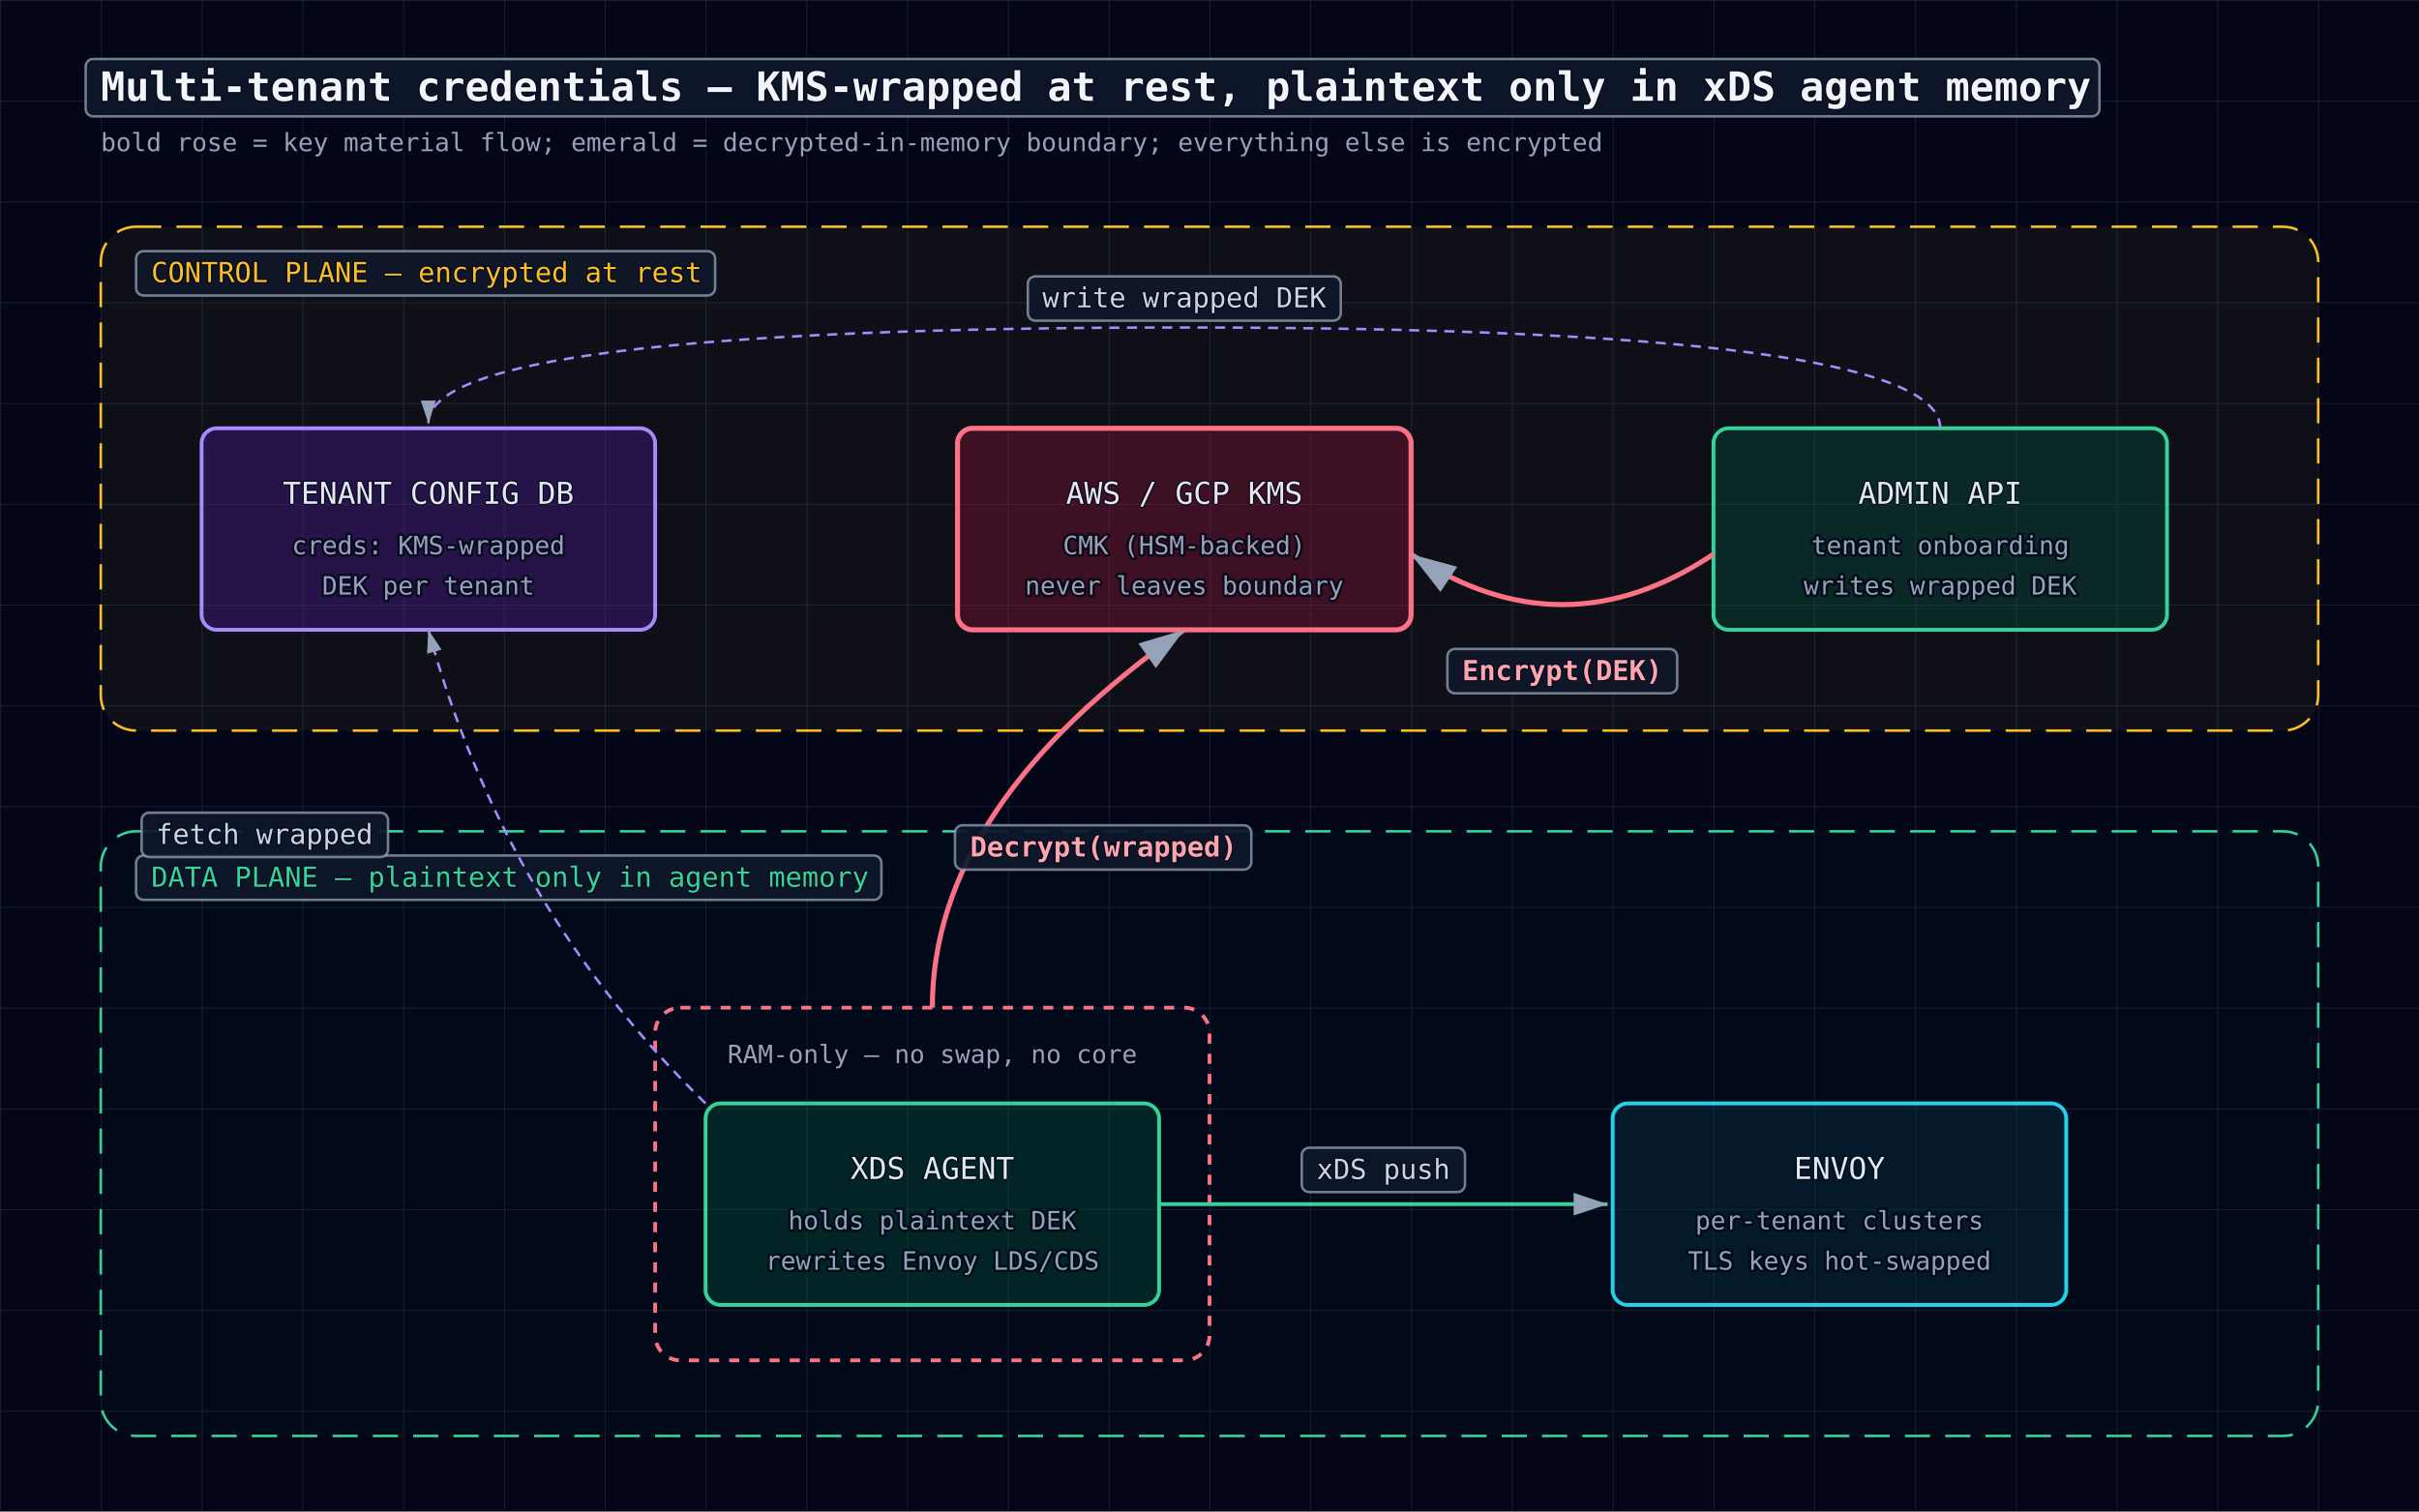
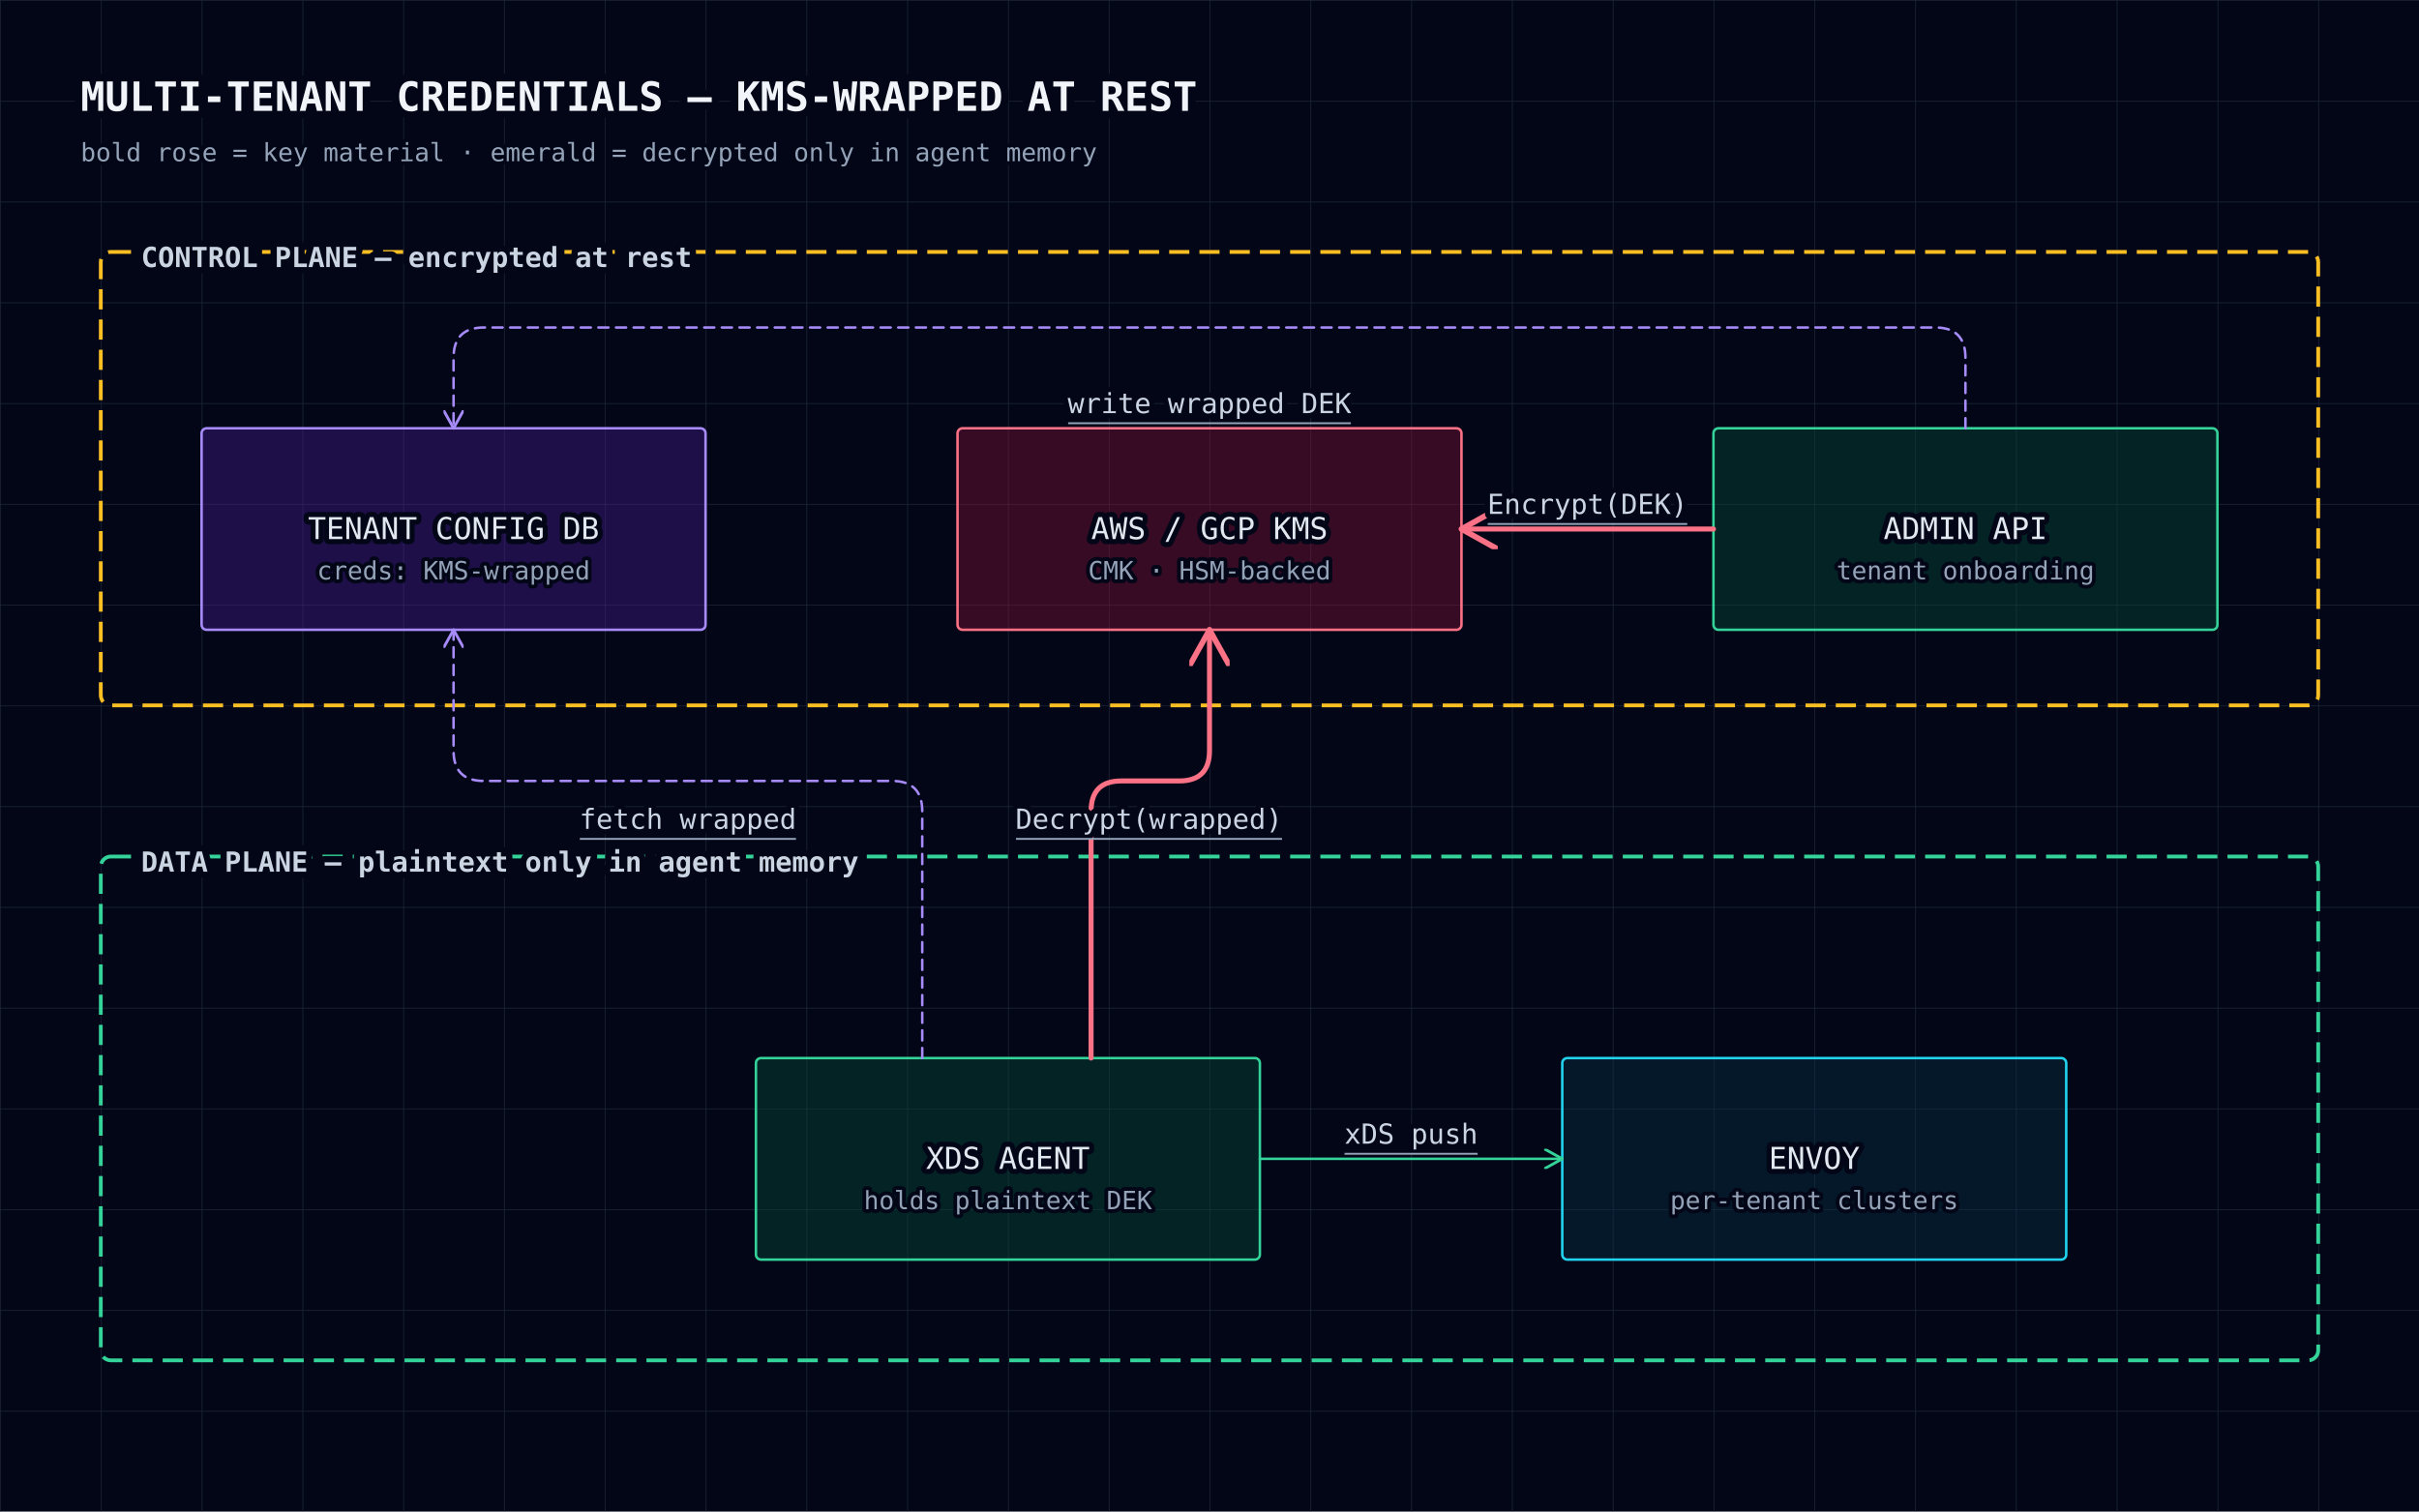
- <svg xmlns="http://www.w3.org/2000/svg" viewBox="0 0 960 600" font-family="JetBrains Mono, ui-monospace, monospace">
+ <svg xmlns="http://www.w3.org/2000/svg" viewBox="0 0 960 600">
  <defs>
-     <marker id="ah" markerWidth="10" markerHeight="10" refX="9" refY="3" orient="auto" markerUnits="strokeWidth">
-       <path d="M0,0 L0,6 L9,3 z" fill="#94a3b8" />
+     <pattern id="grid" width="40" height="40" patternUnits="userSpaceOnUse">
+       <path d="M40 0 L0 0 0 40" fill="none" stroke="#1e293b" stroke-width="0.5" />
+     </pattern>
+     <marker id="ah-cyan" viewBox="0 0 10 10" markerWidth="8" markerHeight="8" refX="9" refY="5" orient="auto" markerUnits="strokeWidth">
+       <path d="M0,0 L9,5 L0,10" fill="none" stroke="#22d3ee" stroke-width="1.4" stroke-linecap="round" stroke-linejoin="round" />
    </marker>
-     <pattern id="grid" width="40" height="40" patternUnits="userSpaceOnUse">
-       <path d="M 40 0 L 0 0 0 40" fill="none" stroke="#1e293b" stroke-width="0.5" />
-     </pattern>
+     <marker id="ah-emerald" viewBox="0 0 10 10" markerWidth="8" markerHeight="8" refX="9" refY="5" orient="auto" markerUnits="strokeWidth">
+       <path d="M0,0 L9,5 L0,10" fill="none" stroke="#34d399" stroke-width="1.4" stroke-linecap="round" stroke-linejoin="round" />
+     </marker>
+     <marker id="ah-violet" viewBox="0 0 10 10" markerWidth="8" markerHeight="8" refX="9" refY="5" orient="auto" markerUnits="strokeWidth">
+       <path d="M0,0 L9,5 L0,10" fill="none" stroke="#a78bfa" stroke-width="1.4" stroke-linecap="round" stroke-linejoin="round" />
+     </marker>
+     <marker id="ah-rose" viewBox="0 0 10 10" markerWidth="8" markerHeight="8" refX="9" refY="5" orient="auto" markerUnits="strokeWidth">
+       <path d="M0,0 L9,5 L0,10" fill="none" stroke="#fb7185" stroke-width="1.4" stroke-linecap="round" stroke-linejoin="round" />
+     </marker>
+     <marker id="ah-amber" viewBox="0 0 10 10" markerWidth="8" markerHeight="8" refX="9" refY="5" orient="auto" markerUnits="strokeWidth">
+       <path d="M0,0 L9,5 L0,10" fill="none" stroke="#fbbf24" stroke-width="1.4" stroke-linecap="round" stroke-linejoin="round" />
+     </marker>
+     <marker id="ah-slate" viewBox="0 0 10 10" markerWidth="8" markerHeight="8" refX="9" refY="5" orient="auto" markerUnits="strokeWidth">
+       <path d="M0,0 L9,5 L0,10" fill="none" stroke="#94a3b8" stroke-width="1.4" stroke-linecap="round" stroke-linejoin="round" />
+     </marker>
+     <marker id="end-tri-open" viewBox="0 0 10 10" markerWidth="9" markerHeight="9" refX="9" refY="5" orient="auto" markerUnits="strokeWidth">
+       <path d="M0,0 L9,5 L0,10 Z" fill="#020617" stroke="#94a3b8" stroke-width="1.2" />
+     </marker>
+     <marker id="end-diamond-filled" viewBox="0 0 10 10" markerWidth="10" markerHeight="8" refX="9" refY="5" orient="auto" markerUnits="strokeWidth">
+       <path d="M0,5 L5,0 L10,5 L5,10 Z" fill="#94a3b8" stroke="#94a3b8" stroke-width="1" />
+     </marker>
+     <marker id="end-diamond-open" viewBox="0 0 10 10" markerWidth="10" markerHeight="8" refX="9" refY="5" orient="auto" markerUnits="strokeWidth">
+       <path d="M0,5 L5,0 L10,5 L5,10 Z" fill="#020617" stroke="#94a3b8" stroke-width="1" />
+     </marker>
+     <marker id="end-dot" viewBox="0 0 10 10" markerWidth="6" markerHeight="6" refX="5" refY="5" orient="auto" markerUnits="strokeWidth">
+       <circle cx="5" cy="5" r="3" fill="#94a3b8" />
+     </marker>
  </defs>
-   <style>
-     text { paint-order: stroke fill; stroke: rgba(2, 6, 23, 0.75); stroke-width: 1; stroke-linejoin: round; stroke-linecap: round; fill: #e2e8f0; font-size: 12px; }
-     .title { font-size: 16px; font-weight: 700; fill: #f1f5f9; }
-     .lbl { font-size: 11px; fill: #cbd5e1; }
-     .lbl-key { font-size: 11px; fill: #fda4af; font-weight: 700; }
-     .sub { font-size: 10px; fill: #94a3b8; stroke-width: 2; }
-     .cluster { font-size: 11px; fill: #cbd5e1; }
-     .zone-ctrl { font-size: 11px; fill: #fbbf24; }
-     .zone-data { font-size: 11px; fill: #34d399; }
-   
-     /* Hover glow */
-     rect.component { transition: filter 220ms ease; cursor: pointer; }
-     rect.component:hover { filter: drop-shadow(0 0 12px var(--glow, rgba(255,255,255,0.3))) brightness(1.15); }
-     rect.cyan    { --glow: rgba( 34, 211, 238, 0.65); }
-     rect.emerald { --glow: rgba( 52, 211, 153, 0.65); }
-     rect.violet  { --glow: rgba(167, 139, 250, 0.65); }
-     rect.rose    { --glow: rgba(251, 113, 133, 0.65); }
-     rect.amber   { --glow: rgba(251, 191, 36, 0.65); }
-     rect.slate   { --glow: rgba(148, 163, 184, 0.50); }
-   </style>
+   <style>text{paint-order:stroke fill;stroke:#020617;stroke-width:4;stroke-linejoin:round;stroke-linecap:round;fill:#e2e8f0;font-size:12px;font-family:'JetBrains Mono',ui-monospace,monospace;}text.title{stroke-width:6;font-size:16px;font-weight:700;fill:#f1f5f9;}text.sub{stroke-width:3;font-size:10px;fill:#94a3b8;}text.lbl{font-size:11px;fill:#cbd5e1;}text.cluster{stroke-width:5;font-size:11px;font-weight:600;fill:#cbd5e1;}rect.component{transition:filter 220ms ease;cursor:pointer;}rect.component:hover{filter:drop-shadow(0 0 8px var(--glow,rgba(255,255,255,0.2)));}rect.cyan{--glow:rgba(34,211,238,0.5);}rect.emerald{--glow:rgba(52,211,153,0.5);}rect.violet{--glow:rgba(167,139,250,0.5);}rect.rose{--glow:rgba(251,113,133,0.5);}rect.amber{--glow:rgba(251,191,36,0.5);}rect.slate{--glow:rgba(148,163,184,0.4);}</style>
  <rect width="960" height="600" fill="#020617" />
  <rect width="960" height="600" fill="url(#grid)" />
-   <rect x="34.0" y="23.4" width="799.2" height="22.8" rx="3" fill="rgba(15,23,42,0.92)" stroke="rgba(148, 163, 184, 0.75)" stroke-width="1" />
-   <text x="40" y="40" class="title">Multi-tenant credentials — KMS-wrapped at rest, plaintext only in xDS agent memory</text>
-   <text x="40" y="60" class="sub">bold rose = key material flow; emerald = decrypted-in-memory boundary; everything else is encrypted</text>
-   <rect x="40" y="90" width="880" height="200" rx="14" fill="rgba(251,191,36,0.05)" stroke="#fbbf24" stroke-width="1" stroke-dasharray="10,6" />
-   <rect x="54.0" y="99.7" width="229.8" height="17.6" rx="3" fill="rgba(15,23,42,0.92)" stroke="rgba(148, 163, 184, 0.75)" stroke-width="1" />
-   <text x="60" y="112" class="zone-ctrl">CONTROL PLANE — encrypted at rest</text>
-   <rect class="component violet" x="80" y="170" width="180" height="80" rx="6" fill="rgba(76,29,149,0.4)" stroke="#a78bfa" stroke-width="1.5" />
-   <text x="170" y="200" text-anchor="middle">TENANT CONFIG DB</text>
-   <text x="170" y="220" class="sub" text-anchor="middle">creds: KMS-wrapped</text>
-   <text x="170" y="236" class="sub" text-anchor="middle">DEK per tenant</text>
-   <rect class="component rose" x="380" y="170" width="180" height="80" rx="6" fill="rgba(136,19,55,0.4)" stroke="#fb7185" stroke-width="2" />
-   <text x="470" y="200" text-anchor="middle">AWS / GCP KMS</text>
-   <text x="470" y="220" class="sub" text-anchor="middle">CMK (HSM-backed)</text>
-   <text x="470" y="236" class="sub" text-anchor="middle">never leaves boundary</text>
-   <rect class="component emerald" x="680" y="170" width="180" height="80" rx="6" fill="rgba(6,78,59,0.4)" stroke="#34d399" stroke-width="1.5" />
-   <text x="770" y="200" text-anchor="middle">ADMIN API</text>
-   <text x="770" y="220" class="sub" text-anchor="middle">tenant onboarding</text>
-   <text x="770" y="236" class="sub" text-anchor="middle">writes wrapped DEK</text>
-   <rect x="40" y="330" width="880" height="240" rx="14" fill="rgba(6,78,59,0.04)" stroke="#34d399" stroke-width="1" stroke-dasharray="10,6" />
-   <rect x="54.0" y="339.6" width="295.8" height="17.6" rx="3" fill="rgba(15,23,42,0.92)" stroke="rgba(148, 163, 184, 0.75)" stroke-width="1" />
-   <text x="60" y="352" class="zone-data">DATA PLANE — plaintext only in agent memory</text>
-   <rect x="260" y="400" width="220" height="140" rx="10" fill="transparent" stroke="#fb7185" stroke-width="1.5" stroke-dasharray="4,4" />
-   <text x="370" y="422" class="sub" text-anchor="middle">RAM-only — no swap, no core</text>
-   <rect class="component emerald" x="280" y="438" width="180" height="80" rx="6" fill="rgba(6,78,59,0.4)" stroke="#34d399" stroke-width="1.5" />
-   <text x="370" y="468" text-anchor="middle">XDS AGENT</text>
-   <text x="370" y="488" class="sub" text-anchor="middle">holds plaintext DEK</text>
-   <text x="370" y="504" class="sub" text-anchor="middle">rewrites Envoy LDS/CDS</text>
-   <rect class="component cyan" x="640" y="438" width="180" height="80" rx="6" fill="rgba(8,51,68,0.4)" stroke="#22d3ee" stroke-width="1.5" />
-   <text x="730" y="468" text-anchor="middle">ENVOY</text>
-   <text x="730" y="488" class="sub" text-anchor="middle">per-tenant clusters</text>
-   <text x="730" y="504" class="sub" text-anchor="middle">TLS keys hot-swapped</text>
-   <path d="M 770 170 Q 770 130 470 130 Q 170 130 170 168" fill="none" stroke="#a78bfa" stroke-width="1" stroke-dasharray="4,3" marker-end="url(#ah)" />
-   <rect x="407.9" y="109.7" width="124.2" height="17.6" rx="3" fill="rgba(15,23,42,0.92)" stroke="rgba(148, 163, 184, 0.75)" stroke-width="1" />
-   <text x="470" y="122" class="lbl" text-anchor="middle">write wrapped DEK</text>
-   <path d="M 680 220 Q 620 260 560 220" fill="none" stroke="#fb7185" stroke-width="2" marker-end="url(#ah)" />
-   <rect x="574.4" y="257.6" width="91.2" height="17.6" rx="3" fill="rgba(15,23,42,0.92)" stroke="rgba(148, 163, 184, 0.75)" stroke-width="1" />
-   <text x="620" y="270" class="lbl-key" text-anchor="middle">Encrypt(DEK)</text>
-   <path d="M 280 438 Q 200 360 170 250" fill="none" stroke="#a78bfa" stroke-width="1" stroke-dasharray="4,3" marker-end="url(#ah)" />
-   <rect x="56.2" y="322.6" width="97.8" height="17.6" rx="3" fill="rgba(15,23,42,0.92)" stroke="rgba(148, 163, 184, 0.75)" stroke-width="1" />
-   <text x="148" y="335" class="lbl" text-anchor="end">fetch wrapped</text>
-   <path d="M 370 400 Q 370 320 470 250" fill="none" stroke="#fb7185" stroke-width="2" marker-end="url(#ah)" />
-   <rect x="379.0" y="327.6" width="117.6" height="17.6" rx="3" fill="rgba(15,23,42,0.92)" stroke="rgba(148, 163, 184, 0.75)" stroke-width="1" />
-   <text x="385" y="340" class="lbl-key">Decrypt(wrapped)</text>
-   <line x1="460" y1="478" x2="638" y2="478" stroke="#34d399" stroke-width="1.5" marker-end="url(#ah)" />
-   <rect x="516.6" y="455.6" width="64.8" height="17.6" rx="3" fill="rgba(15,23,42,0.92)" stroke="rgba(148, 163, 184, 0.75)" stroke-width="1" />
-   <text x="549" y="468" class="lbl" text-anchor="middle">xDS push</text>
+   <text class="title" x="32" y="44">MULTI-TENANT CREDENTIALS — KMS-WRAPPED AT REST</text>
+   <text class="sub" x="32" y="64">bold rose = key material · emerald = decrypted only in agent memory</text>
+   <rect x="40" y="100" width="880" height="180" rx="4" fill="none" stroke="#fbbf24" stroke-width="1.5" stroke-dasharray="8,4" />
+   <text class="cluster" x="56" y="106">CONTROL PLANE — encrypted at rest</text>
+   <rect x="40" y="340" width="880" height="200" rx="4" fill="none" stroke="#34d399" stroke-width="1.5" stroke-dasharray="8,4" />
+   <text class="cluster" x="56" y="346">DATA PLANE — plaintext only in agent memory</text>
+   <rect class="component violet" x="80" y="170" width="200" height="80" rx="2" fill="rgba(76,29,149,0.4)" stroke="#a78bfa" stroke-width="1" />
+   <text x="180" y="214" text-anchor="middle">TENANT CONFIG DB</text>
+   <text class="sub" x="180" y="230" text-anchor="middle">creds: KMS-wrapped</text>
+   <rect class="component rose" x="380" y="170" width="200" height="80" rx="2" fill="rgba(136,19,55,0.4)" stroke="#fb7185" stroke-width="1" />
+   <text x="480" y="214" text-anchor="middle">AWS / GCP KMS</text>
+   <text class="sub" x="480" y="230" text-anchor="middle">CMK · HSM-backed</text>
+   <rect class="component emerald" x="680" y="170" width="200" height="80" rx="2" fill="rgba(6,78,59,0.4)" stroke="#34d399" stroke-width="1" />
+   <text x="780" y="214" text-anchor="middle">ADMIN API</text>
+   <text class="sub" x="780" y="230" text-anchor="middle">tenant onboarding</text>
+   <rect class="component emerald" x="300" y="420" width="200" height="80" rx="2" fill="rgba(6,78,59,0.4)" stroke="#34d399" stroke-width="1" />
+   <text x="400" y="464" text-anchor="middle">XDS AGENT</text>
+   <text class="sub" x="400" y="480" text-anchor="middle">holds plaintext DEK</text>
+   <rect class="component cyan" x="620" y="420" width="200" height="80" rx="2" fill="rgba(8,51,68,0.4)" stroke="#22d3ee" stroke-width="1" />
+   <text x="720" y="464" text-anchor="middle">ENVOY</text>
+   <text class="sub" x="720" y="480" text-anchor="middle">per-tenant clusters</text>
+   <path d="M780,170 V142 Q780,130 768,130 H192 Q180,130 180,142 V170" fill="none" stroke="#a78bfa" stroke-width="1.0" stroke-dasharray="4,3" stroke-linecap="round" stroke-linejoin="round" marker-end="url(#ah-violet)" />
+   <text class="lbl" x="480" y="164" text-anchor="middle">write wrapped DEK</text>
+   <line x1="423.9" y1="168" x2="536.1" y2="168" stroke="#94a3b8" stroke-width="0.75" />
+   <path d="M680,210 H580" fill="none" stroke="#fb7185" stroke-width="2" stroke-linecap="round" stroke-linejoin="round" marker-end="url(#ah-rose)" />
+   <text class="lbl" x="630" y="204" text-anchor="middle">Encrypt(DEK)</text>
+   <line x1="590.4" y1="208" x2="669.6" y2="208" stroke="#94a3b8" stroke-width="0.75" />
+   <path d="M366,420 V322 Q366,310 354,310 H192 Q180,310 180,298 V250" fill="none" stroke="#a78bfa" stroke-width="1.0" stroke-dasharray="4,3" stroke-linecap="round" stroke-linejoin="round" marker-end="url(#ah-violet)" />
+   <text class="lbl" x="273" y="329" text-anchor="middle">fetch wrapped</text>
+   <line x1="230.1" y1="333" x2="315.9" y2="333" stroke="#94a3b8" stroke-width="0.75" />
+   <path d="M433,420 V322 Q433,310 445,310 H468 Q480,310 480,298 V250" fill="none" stroke="#fb7185" stroke-width="2" stroke-linecap="round" stroke-linejoin="round" marker-end="url(#ah-rose)" />
+   <text class="lbl" x="456" y="329" text-anchor="middle">Decrypt(wrapped)</text>
+   <line x1="403.2" y1="333" x2="508.8" y2="333" stroke="#94a3b8" stroke-width="0.75" />
+   <path d="M500,460 H620" fill="none" stroke="#34d399" stroke-width="1.0" stroke-linecap="round" stroke-linejoin="round" marker-end="url(#ah-emerald)" />
+   <text class="lbl" x="560" y="454" text-anchor="middle">xDS push</text>
+   <line x1="533.6" y1="458" x2="586.4" y2="458" stroke="#94a3b8" stroke-width="0.75" />
</svg>
